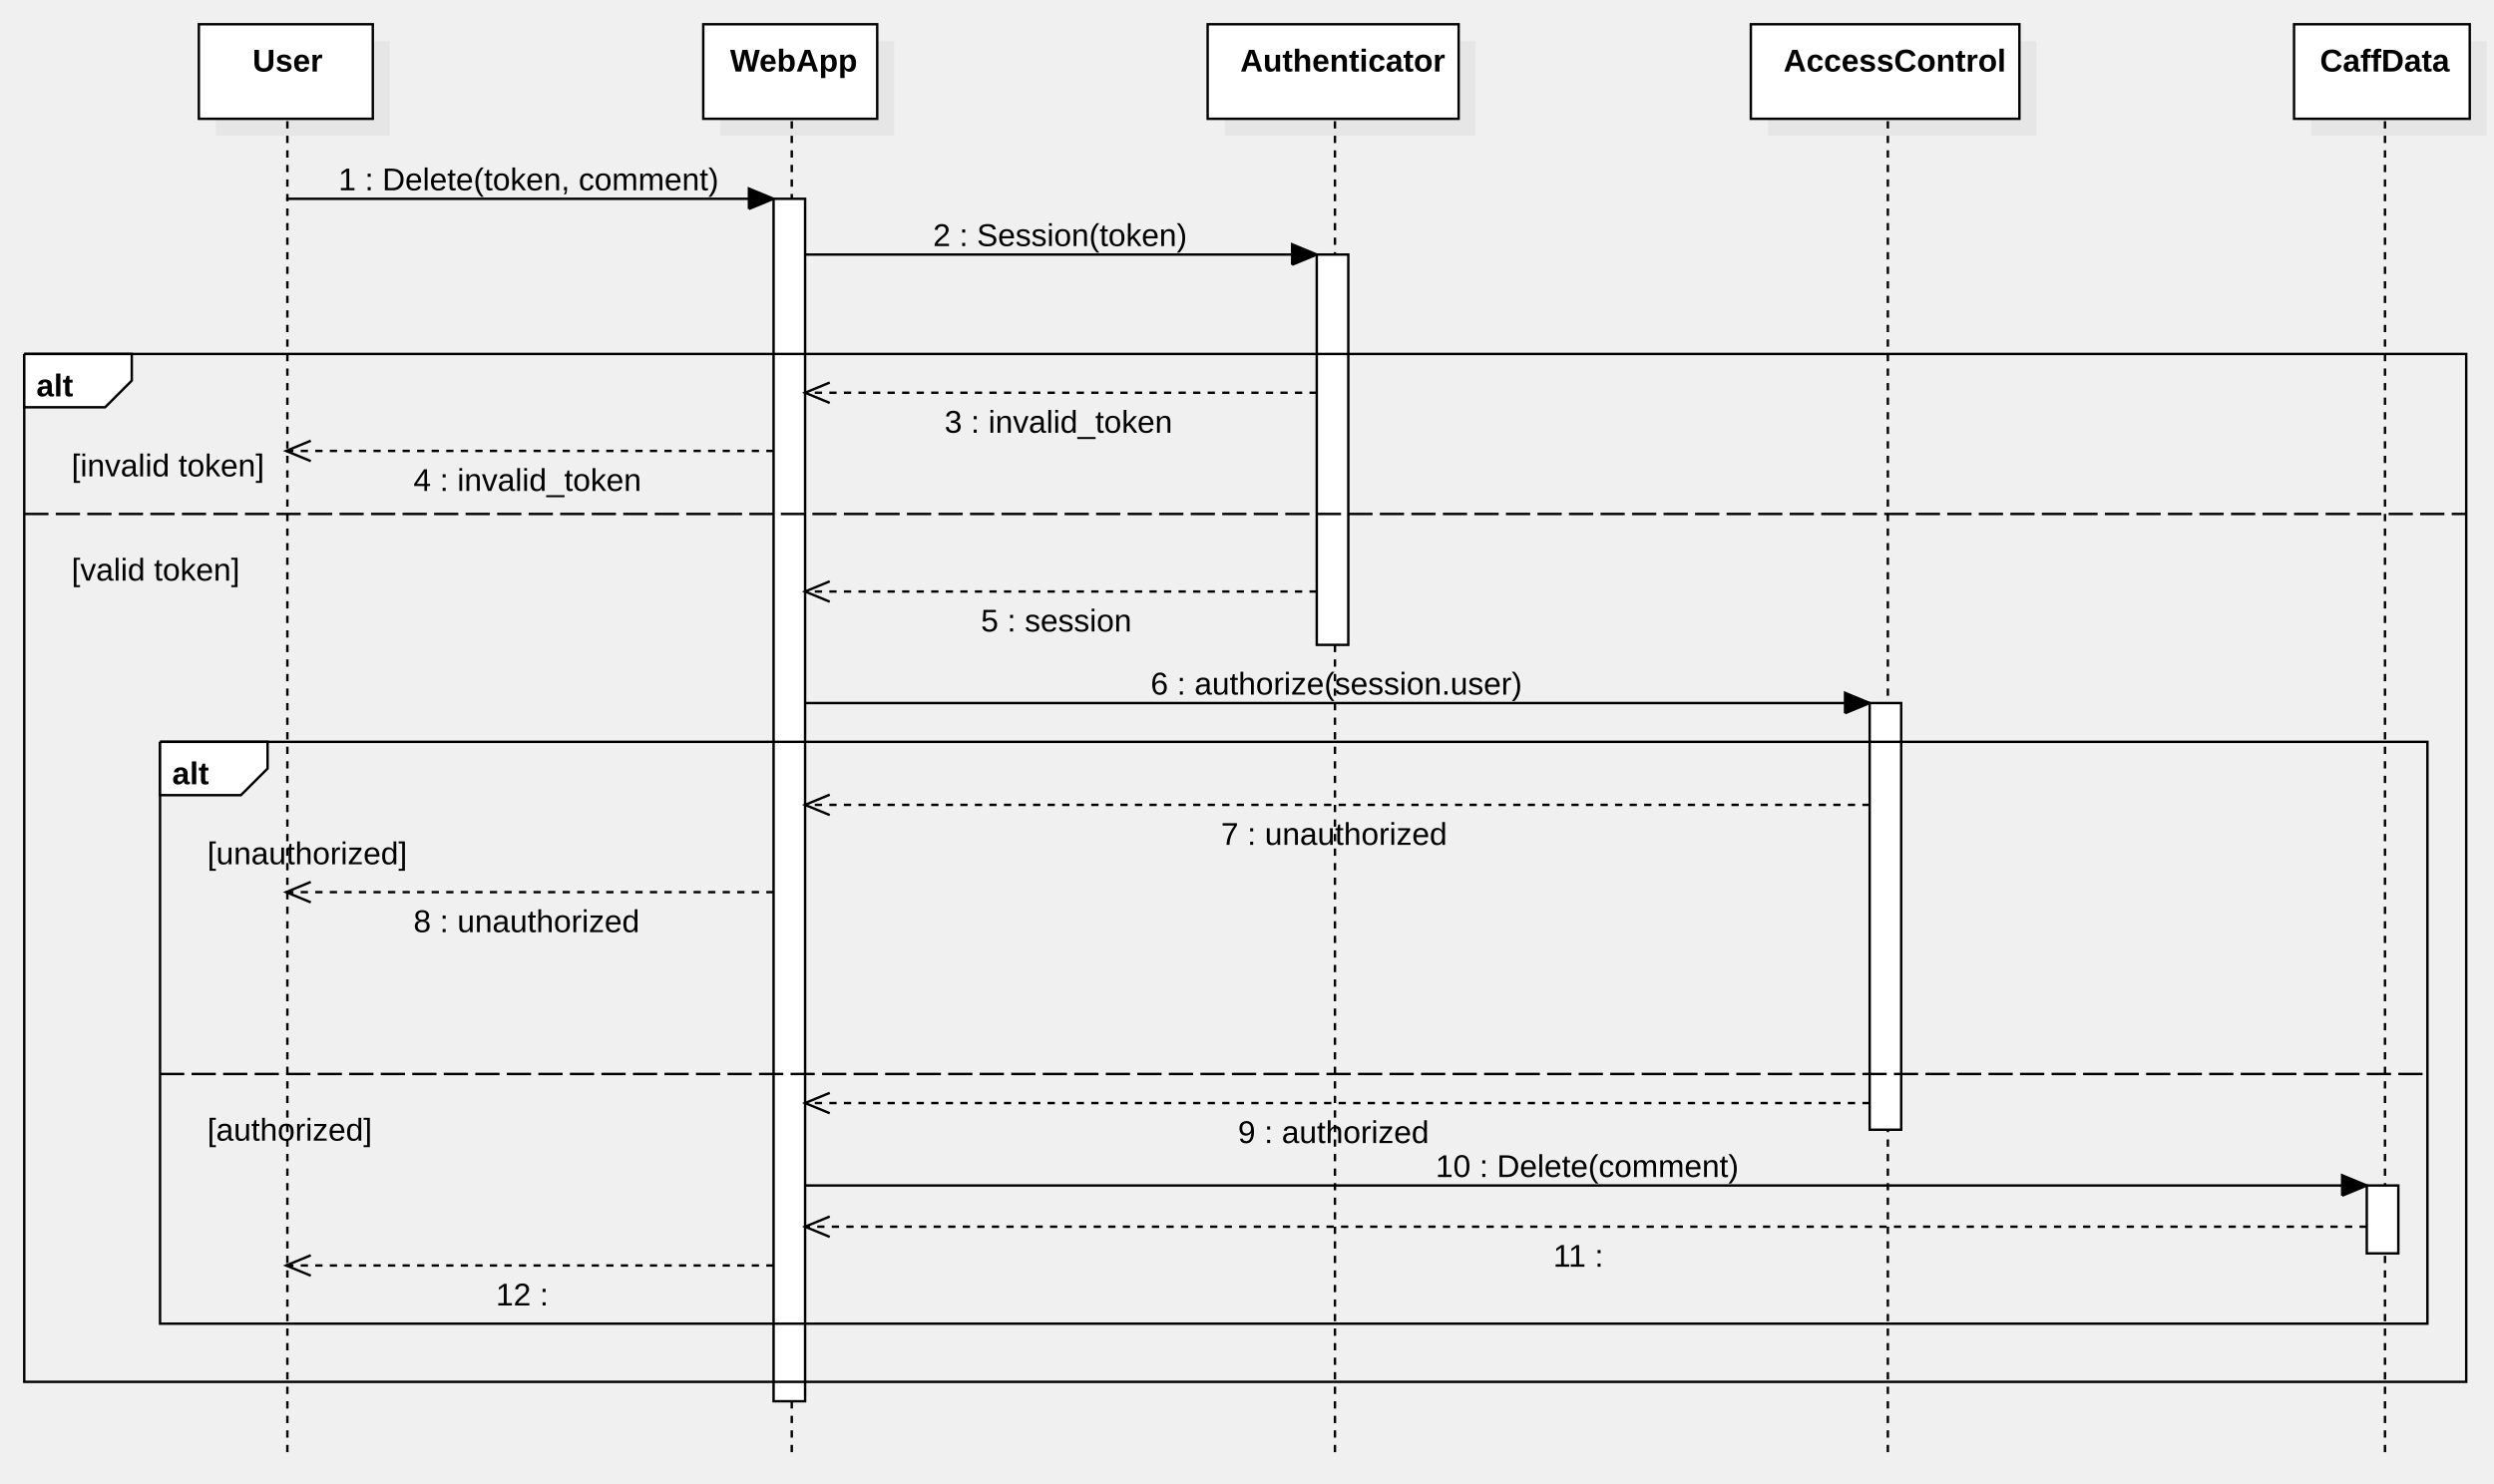
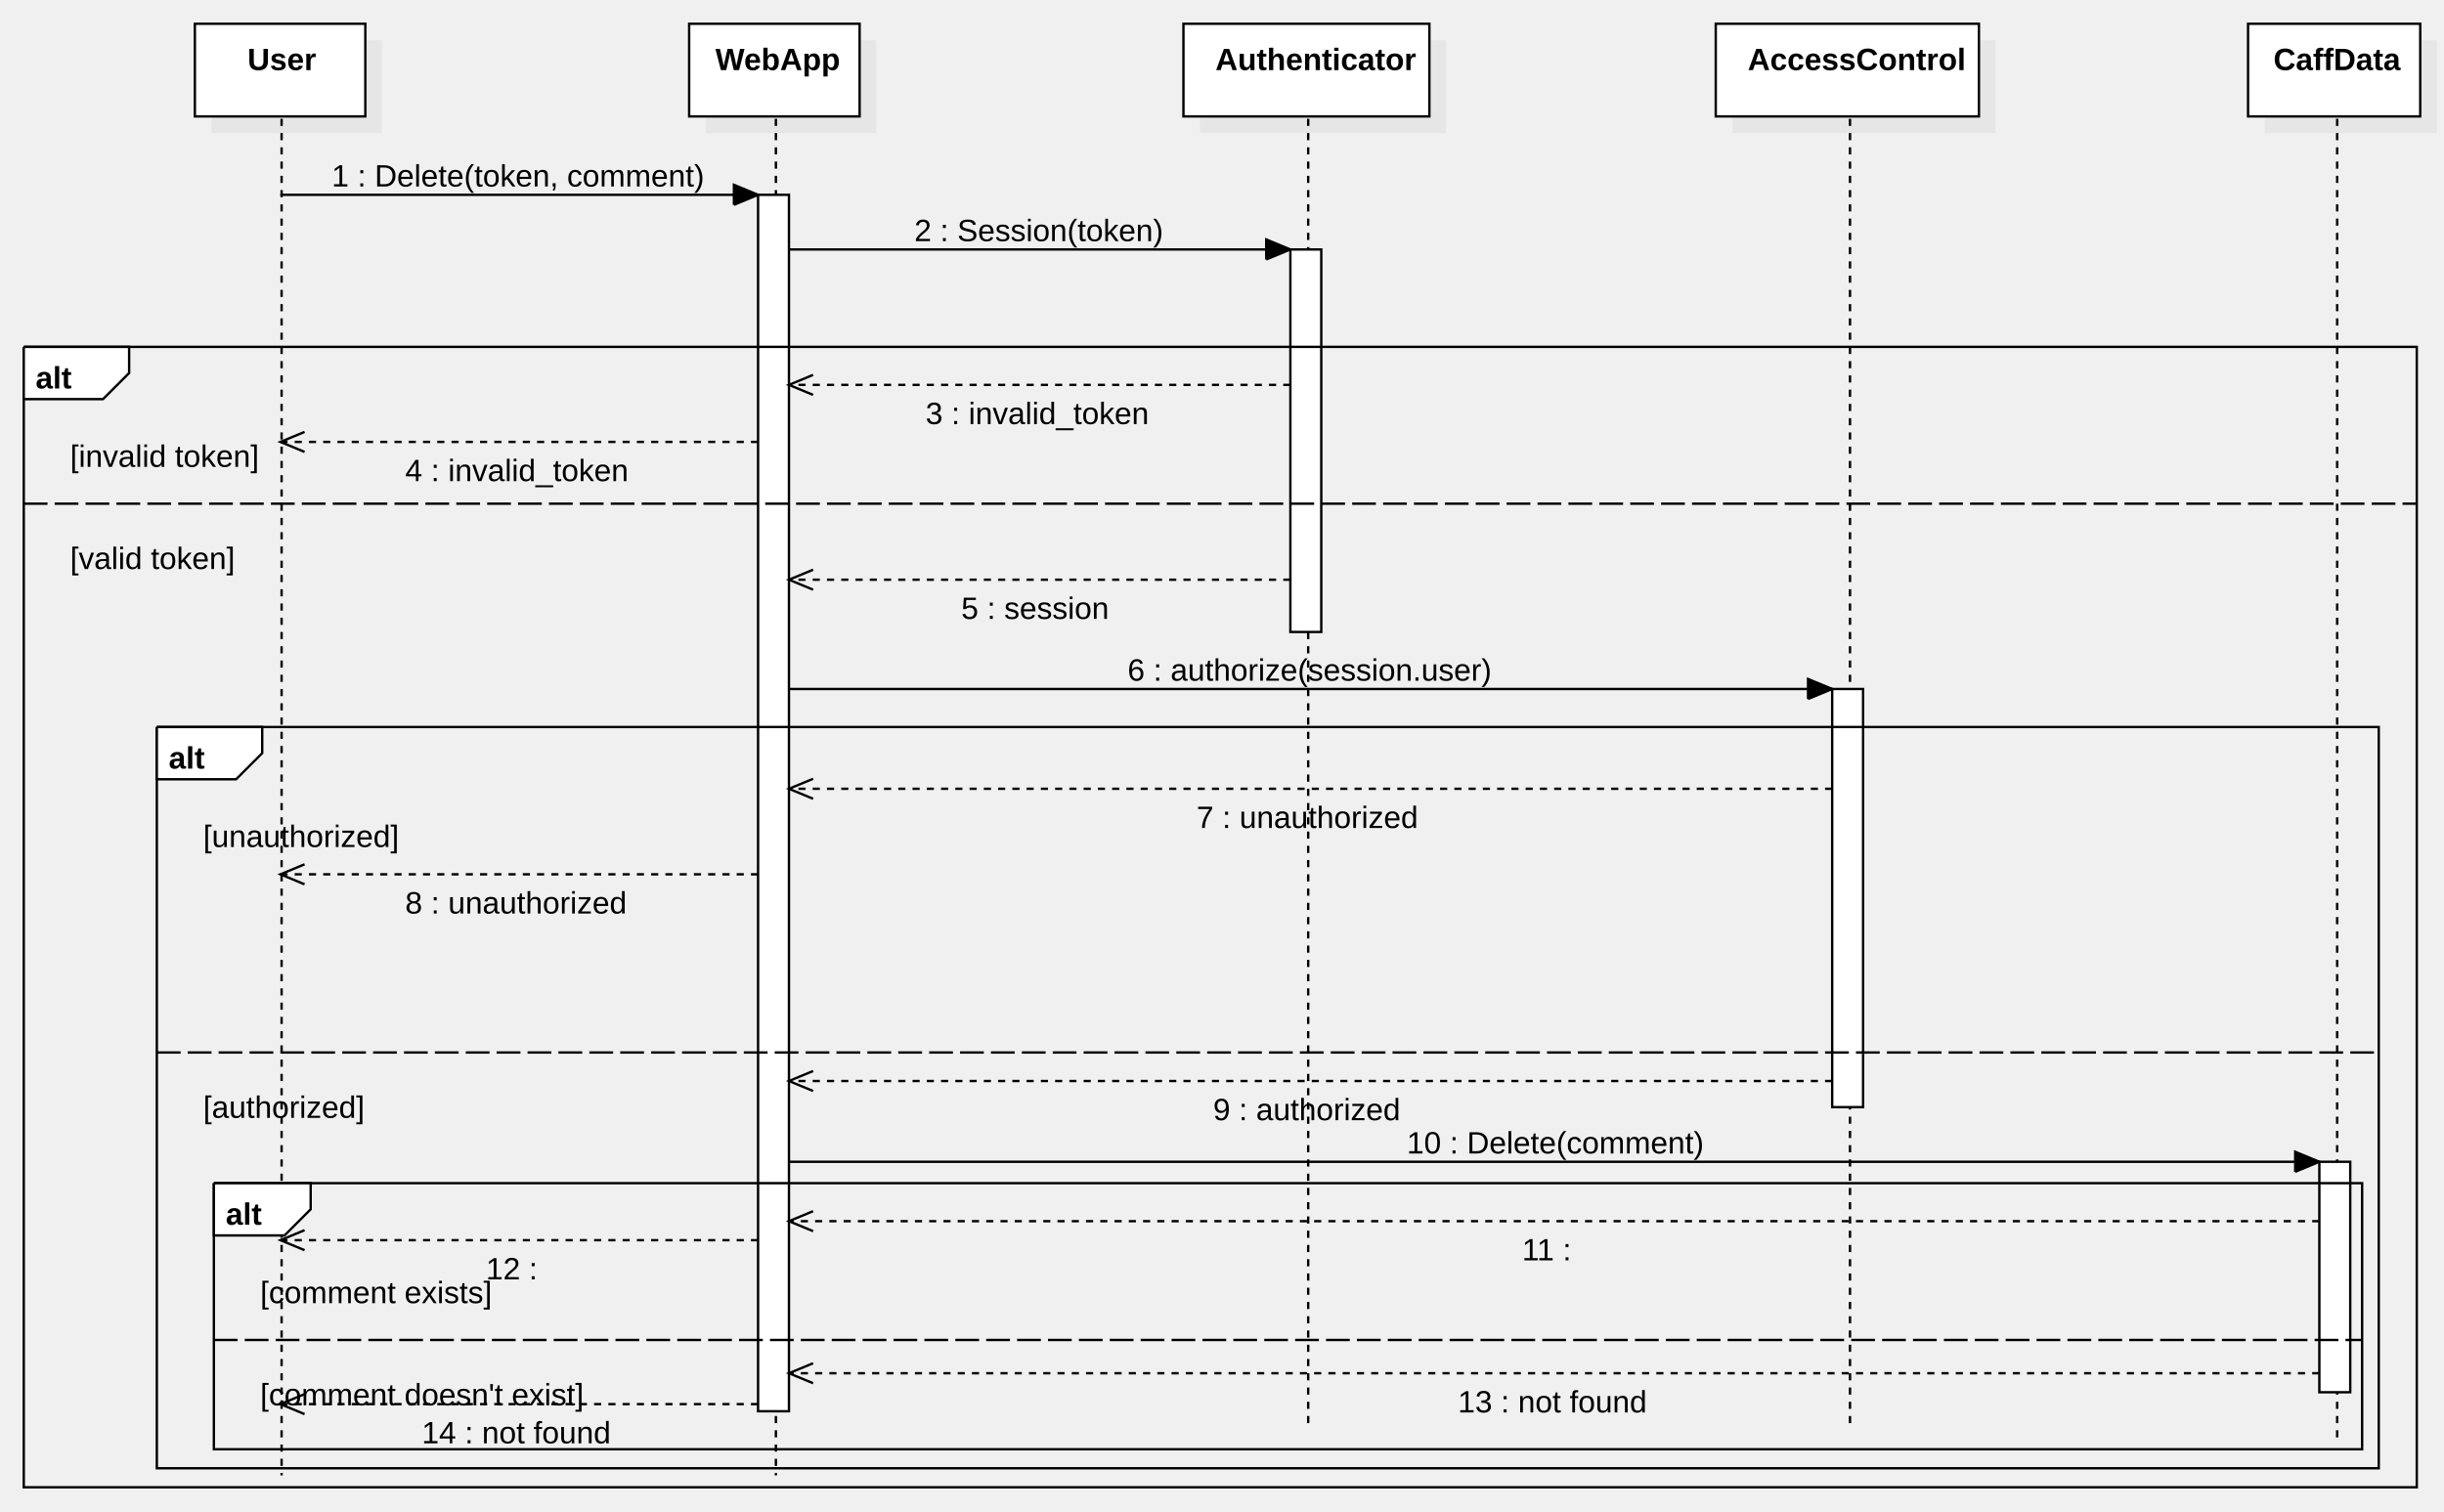
- <svg xmlns="http://www.w3.org/2000/svg" height="612" version="1.1" width="1028.454">
+ <svg xmlns="http://www.w3.org/2000/svg" height="636" version="1.1" width="1028.454">
  <defs />
  <g>
    <g transform="translate(-62,-30) scale(1,1)">
      <rect fill="#C0C0C0" height="39" opacity="0.2" stroke="none" width="71.736" x="151" y="47" />
    </g>
    <g transform="translate(-62,-30) scale(1,1)">
      <rect fill="#ffffff" height="39" stroke="none" width="71.736" x="144" y="40" />
    </g>
    <g transform="translate(-62,-30) scale(1,1)">
      <path d="M 144 40 L 215.736 40 L 215.736 79 L 144 79 L 144 40 Z Z" fill="none" stroke="#000000" stroke-miterlimit="10" />
    </g>
    <g transform="translate(-62,-30) scale(1,1)">
      <g>
        <path fill="none" stroke="none" />
        <text fill="#000000" font-family="Arial" font-size="13px" font-style="normal" font-weight="bold" stroke="none" text-decoration="none" x="166.145" y="59.5">User</text>
      </g>
    </g>
    <g transform="translate(-62,-30) scale(1,1)">
-       <path d="M 180.5 80 L 180.5 630" fill="none" stroke="#000000" stroke-dasharray="3" stroke-miterlimit="10" />
+       <path d="M 180.5 80 L 180.5 651" fill="none" stroke="#000000" stroke-dasharray="3" stroke-miterlimit="10" />
    </g>
    <g transform="translate(-62,-30) scale(1,1)">
      <rect fill="#C0C0C0" height="39" opacity="0.2" stroke="none" width="110.749" x="791" y="47" />
    </g>
    <g transform="translate(-62,-30) scale(1,1)">
      <rect fill="#ffffff" height="39" stroke="none" width="110.749" x="784" y="40" />
    </g>
    <g transform="translate(-62,-30) scale(1,1)">
      <path d="M 784 40 L 894.749 40 L 894.749 79 L 784 79 L 784 40 Z Z" fill="none" stroke="#000000" stroke-miterlimit="10" />
    </g>
    <g transform="translate(-62,-30) scale(1,1)">
      <g>
        <path fill="none" stroke="none" />
        <text fill="#000000" font-family="Arial" font-size="13px" font-style="normal" font-weight="bold" stroke="none" text-decoration="none" x="797.47" y="59.5">AccessControl</text>
      </g>
    </g>
    <g transform="translate(-62,-30) scale(1,1)">
      <path d="M 840.5 80 L 840.5 630" fill="none" stroke="#000000" stroke-dasharray="3" stroke-miterlimit="10" />
    </g>
    <g transform="translate(-62,-30) scale(1,1)">
      <rect fill="#C0C0C0" height="39" opacity="0.2" stroke="none" width="103.5" x="567" y="47" />
    </g>
    <g transform="translate(-62,-30) scale(1,1)">
      <rect fill="#ffffff" height="39" stroke="none" width="103.5" x="560" y="40" />
    </g>
    <g transform="translate(-62,-30) scale(1,1)">
      <path d="M 560 40 L 663.5 40 L 663.5 79 L 560 79 L 560 40 Z Z" fill="none" stroke="#000000" stroke-miterlimit="10" />
    </g>
    <g transform="translate(-62,-30) scale(1,1)">
      <g>
        <path fill="none" stroke="none" />
        <text fill="#000000" font-family="Arial" font-size="13px" font-style="normal" font-weight="bold" stroke="none" text-decoration="none" x="573.448" y="59.5">Authenticator</text>
      </g>
    </g>
    <g transform="translate(-62,-30) scale(1,1)">
      <path d="M 612.5 80 L 612.5 630" fill="none" stroke="#000000" stroke-dasharray="3" stroke-miterlimit="10" />
    </g>
    <g transform="translate(-62,-30) scale(1,1)">
      <rect fill="#C0C0C0" height="39" opacity="0.2" stroke="none" width="71.736" x="359" y="47" />
    </g>
    <g transform="translate(-62,-30) scale(1,1)">
      <rect fill="#ffffff" height="39" stroke="none" width="71.736" x="352" y="40" />
    </g>
    <g transform="translate(-62,-30) scale(1,1)">
      <path d="M 352 40 L 423.736 40 L 423.736 79 L 352 79 L 352 40 Z Z" fill="none" stroke="#000000" stroke-miterlimit="10" />
    </g>
    <g transform="translate(-62,-30) scale(1,1)">
      <g>
        <path fill="none" stroke="none" />
        <text fill="#000000" font-family="Arial" font-size="13px" font-style="normal" font-weight="bold" stroke="none" text-decoration="none" x="363.055" y="59.5">WebApp</text>
      </g>
    </g>
    <g transform="translate(-62,-30) scale(1,1)">
-       <path d="M 388.5 80 L 388.5 632" fill="none" stroke="#000000" stroke-dasharray="3" stroke-miterlimit="10" />
+       <path d="M 388.5 80 L 388.5 651" fill="none" stroke="#000000" stroke-dasharray="3" stroke-miterlimit="10" />
    </g>
    <g transform="translate(-62,-30) scale(1,1)">
      <rect fill="#C0C0C0" height="39" opacity="0.2" stroke="none" width="72.454" x="1015" y="47" />
    </g>
    <g transform="translate(-62,-30) scale(1,1)">
      <rect fill="#ffffff" height="39" stroke="none" width="72.454" x="1008" y="40" />
    </g>
    <g transform="translate(-62,-30) scale(1,1)">
      <path d="M 1008 40 L 1080.454 40 L 1080.454 79 L 1008 79 L 1008 40 Z Z" fill="none" stroke="#000000" stroke-miterlimit="10" />
    </g>
    <g transform="translate(-62,-30) scale(1,1)">
      <g>
        <path fill="none" stroke="none" />
        <text fill="#000000" font-family="Arial" font-size="13px" font-style="normal" font-weight="bold" stroke="none" text-decoration="none" x="1018.693" y="59.5">CaffData</text>
      </g>
    </g>
    <g transform="translate(-62,-30) scale(1,1)">
-       <path d="M 1045.5 80 L 1045.5 632" fill="none" stroke="#000000" stroke-dasharray="3" stroke-miterlimit="10" />
+       <path d="M 1045.5 80 L 1045.5 638" fill="none" stroke="#000000" stroke-dasharray="3" stroke-miterlimit="10" />
    </g>
    <g transform="translate(-62,-30) scale(1,1)">
      <path d="M 180 112 L 381 112" fill="none" stroke="#000000" stroke-miterlimit="10" />
    </g>
    <g transform="translate(-62,-30) scale(1,1)">
      <path d="M 370.837 116.21 L 381 112 L 370.837 107.79" fill="#000000" stroke="none" />
    </g>
    <g transform="translate(-62,-30) scale(1,1)">
      <path d="M 370.837 116.21 L 381 112 L 370.837 107.79 L 370.837 116.21" fill="none" stroke="#000000" stroke-miterlimit="10" />
    </g>
    <g transform="translate(-62,-30) scale(1,1)">
      <g>
        <path fill="none" stroke="none" />
        <text fill="#000000" font-family="Arial" font-size="13px" font-style="normal" font-weight="normal" stroke="none" text-decoration="none" x="201.589" y="108.5">1 : Delete(token, comment)</text>
      </g>
    </g>
    <g transform="translate(-62,-30) scale(1,1)">
-       <rect fill="#ffffff" height="496" stroke="none" width="13" x="381" y="112" />
-     </g>
-     <g transform="translate(-62,-30) scale(1,1)">
-       <path d="M 381 112 L 394 112 L 394 608 L 381 608 L 381 112 Z Z" fill="none" stroke="#000000" stroke-miterlimit="10" />
+       <rect fill="#ffffff" height="512" stroke="none" width="13" x="381" y="112" />
+     </g>
+     <g transform="translate(-62,-30) scale(1,1)">
+       <path d="M 381 112 L 394 112 L 394 624 L 381 624 L 381 112 Z Z" fill="none" stroke="#000000" stroke-miterlimit="10" />
    </g>
    <g transform="translate(-62,-30) scale(1,1)">
      <path d="M 394 135 L 605 135" fill="none" stroke="#000000" stroke-miterlimit="10" />
    </g>
    <g transform="translate(-62,-30) scale(1,1)">
      <path d="M 594.837 139.21 L 605 135 L 594.837 130.79" fill="#000000" stroke="none" />
    </g>
    <g transform="translate(-62,-30) scale(1,1)">
      <path d="M 594.837 139.21 L 605 135 L 594.837 130.79 L 594.837 139.21" fill="none" stroke="#000000" stroke-miterlimit="10" />
    </g>
    <g transform="translate(-62,-30) scale(1,1)">
      <g>
        <path fill="none" stroke="none" />
        <text fill="#000000" font-family="Arial" font-size="13px" font-style="normal" font-weight="normal" stroke="none" text-decoration="none" x="446.75" y="131.5">2 : Session(token)</text>
      </g>
    </g>
    <g transform="translate(-62,-30) scale(1,1)">
      <rect fill="#ffffff" height="161" stroke="none" width="13" x="605" y="135" />
    </g>
    <g transform="translate(-62,-30) scale(1,1)">
      <path d="M 605 135 L 618 135 L 618 296 L 605 296 L 605 135 Z Z" fill="none" stroke="#000000" stroke-miterlimit="10" />
    </g>
    <g transform="translate(-62,-30) scale(1,1)">
      <path d="M 605 192 L 394 192" fill="none" stroke="#000000" stroke-dasharray="3" stroke-miterlimit="10" />
    </g>
    <g transform="translate(-62,-30) scale(1,1)">
      <path d="M 404.163 187.79 L 394 192 L 404.163 196.21" fill="none" stroke="#000000" stroke-miterlimit="10" />
    </g>
    <g transform="translate(-62,-30) scale(1,1)">
      <g>
        <path fill="none" stroke="none" />
        <text fill="#000000" font-family="Arial" font-size="13px" font-style="normal" font-weight="normal" stroke="none" text-decoration="none" x="451.5" y="208.5">3 : invalid_token</text>
      </g>
    </g>
    <g transform="translate(-62,-30) scale(1,1)">
      <path d="M 381 216 L 180 216" fill="none" stroke="#000000" stroke-dasharray="3" stroke-miterlimit="10" />
    </g>
    <g transform="translate(-62,-30) scale(1,1)">
      <path d="M 190.163 211.79 L 180 216 L 190.163 220.21" fill="none" stroke="#000000" stroke-miterlimit="10" />
    </g>
    <g transform="translate(-62,-30) scale(1,1)">
      <g>
        <path fill="none" stroke="none" />
        <text fill="#000000" font-family="Arial" font-size="13px" font-style="normal" font-weight="normal" stroke="none" text-decoration="none" x="232.5" y="232.5">4 : invalid_token</text>
      </g>
    </g>
    <g transform="translate(-62,-30) scale(1,1)">
      <path d="M 605 274 L 394 274" fill="none" stroke="#000000" stroke-dasharray="3" stroke-miterlimit="10" />
    </g>
    <g transform="translate(-62,-30) scale(1,1)">
      <path d="M 404.163 269.79 L 394 274 L 404.163 278.21" fill="none" stroke="#000000" stroke-miterlimit="10" />
    </g>
    <g transform="translate(-62,-30) scale(1,1)">
      <g>
        <path fill="none" stroke="none" />
        <text fill="#000000" font-family="Arial" font-size="13px" font-style="normal" font-weight="normal" stroke="none" text-decoration="none" x="466.5" y="290.5">5 : session</text>
      </g>
    </g>
    <g transform="translate(-62,-30) scale(1,1)">
      <path d="M 394 320 L 833 320" fill="none" stroke="#000000" stroke-miterlimit="10" />
    </g>
    <g transform="translate(-62,-30) scale(1,1)">
      <path d="M 822.837 324.21 L 833 320 L 822.837 315.79" fill="#000000" stroke="none" />
    </g>
    <g transform="translate(-62,-30) scale(1,1)">
      <path d="M 822.837 324.21 L 833 320 L 822.837 315.79 L 822.837 324.21" fill="none" stroke="#000000" stroke-miterlimit="10" />
    </g>
    <g transform="translate(-62,-30) scale(1,1)">
      <g>
        <path fill="none" stroke="none" />
        <text fill="#000000" font-family="Arial" font-size="13px" font-style="normal" font-weight="normal" stroke="none" text-decoration="none" x="536.5" y="316.5">6 : authorize(session.user)</text>
      </g>
    </g>
    <g transform="translate(-62,-30) scale(1,1)">
      <rect fill="#ffffff" height="176" stroke="none" width="13" x="833" y="320" />
    </g>
    <g transform="translate(-62,-30) scale(1,1)">
      <path d="M 833 320 L 846 320 L 846 496 L 833 496 L 833 320 Z Z" fill="none" stroke="#000000" stroke-miterlimit="10" />
    </g>
    <g transform="translate(-62,-30) scale(1,1)">
      <path d="M 833 362 L 394 362" fill="none" stroke="#000000" stroke-dasharray="3" stroke-miterlimit="10" />
    </g>
    <g transform="translate(-62,-30) scale(1,1)">
      <path d="M 404.163 357.79 L 394 362 L 404.163 366.21" fill="none" stroke="#000000" stroke-miterlimit="10" />
    </g>
    <g transform="translate(-62,-30) scale(1,1)">
      <g>
        <path fill="none" stroke="none" />
        <text fill="#000000" font-family="Arial" font-size="13px" font-style="normal" font-weight="normal" stroke="none" text-decoration="none" x="565.5" y="378.5">7 : unauthorized</text>
      </g>
    </g>
    <g transform="translate(-62,-30) scale(1,1)">
      <path d="M 381 398 L 180 398" fill="none" stroke="#000000" stroke-dasharray="3" stroke-miterlimit="10" />
    </g>
    <g transform="translate(-62,-30) scale(1,1)">
      <path d="M 190.163 393.79 L 180 398 L 190.163 402.21" fill="none" stroke="#000000" stroke-miterlimit="10" />
    </g>
    <g transform="translate(-62,-30) scale(1,1)">
      <g>
        <path fill="none" stroke="none" />
        <text fill="#000000" font-family="Arial" font-size="13px" font-style="normal" font-weight="normal" stroke="none" text-decoration="none" x="232.5" y="414.5">8 : unauthorized</text>
      </g>
    </g>
    <g transform="translate(-62,-30) scale(1,1)">
      <path d="M 833 485 L 394 485" fill="none" stroke="#000000" stroke-dasharray="3" stroke-miterlimit="10" />
    </g>
    <g transform="translate(-62,-30) scale(1,1)">
      <path d="M 404.163 480.79 L 394 485 L 404.163 489.21" fill="none" stroke="#000000" stroke-miterlimit="10" />
    </g>
    <g transform="translate(-62,-30) scale(1,1)">
      <g>
        <path fill="none" stroke="none" />
        <text fill="#000000" font-family="Arial" font-size="13px" font-style="normal" font-weight="normal" stroke="none" text-decoration="none" x="572.5" y="501.5">9 : authorized</text>
      </g>
    </g>
    <g transform="translate(-62,-30) scale(1,1)">
      <path d="M 394 519 L 1038 519" fill="none" stroke="#000000" stroke-miterlimit="10" />
    </g>
    <g transform="translate(-62,-30) scale(1,1)">
      <path d="M 1027.837 523.21 L 1038 519 L 1027.837 514.79" fill="#000000" stroke="none" />
    </g>
    <g transform="translate(-62,-30) scale(1,1)">
      <path d="M 1027.837 523.21 L 1038 519 L 1027.837 514.79 L 1027.837 523.21" fill="none" stroke="#000000" stroke-miterlimit="10" />
    </g>
    <g transform="translate(-62,-30) scale(1,1)">
      <g>
        <path fill="none" stroke="none" />
        <text fill="#000000" font-family="Arial" font-size="13px" font-style="normal" font-weight="normal" stroke="none" text-decoration="none" x="654" y="515.5">10 : Delete(comment)</text>
      </g>
    </g>
    <g transform="translate(-62,-30) scale(1,1)">
-       <rect fill="#ffffff" height="28" stroke="none" width="13" x="1038" y="519" />
-     </g>
-     <g transform="translate(-62,-30) scale(1,1)">
-       <path d="M 1038 519 L 1051 519 L 1051 547 L 1038 547 L 1038 519 Z Z" fill="none" stroke="#000000" stroke-miterlimit="10" />
-     </g>
-     <g transform="translate(-62,-30) scale(1,1)">
-       <path d="M 1038 536 L 394 536" fill="none" stroke="#000000" stroke-dasharray="3" stroke-miterlimit="10" />
-     </g>
-     <g transform="translate(-62,-30) scale(1,1)">
-       <path d="M 404.163 531.79 L 394 536 L 404.163 540.21" fill="none" stroke="#000000" stroke-miterlimit="10" />
-     </g>
-     <g transform="translate(-62,-30) scale(1,1)">
-       <g>
-         <path fill="none" stroke="none" />
-         <text fill="#000000" font-family="Arial" font-size="13px" font-style="normal" font-weight="normal" stroke="none" text-decoration="none" x="702.5" y="552.5">11 : </text>
+       <rect fill="#ffffff" height="97" stroke="none" width="13" x="1038" y="519" />
+     </g>
+     <g transform="translate(-62,-30) scale(1,1)">
+       <path d="M 1038 519 L 1051 519 L 1051 616 L 1038 616 L 1038 519 Z Z" fill="none" stroke="#000000" stroke-miterlimit="10" />
+     </g>
+     <g transform="translate(-62,-30) scale(1,1)">
+       <path d="M 1038 544 L 394 544" fill="none" stroke="#000000" stroke-dasharray="3" stroke-miterlimit="10" />
+     </g>
+     <g transform="translate(-62,-30) scale(1,1)">
+       <path d="M 404.163 539.79 L 394 544 L 404.163 548.21" fill="none" stroke="#000000" stroke-miterlimit="10" />
+     </g>
+     <g transform="translate(-62,-30) scale(1,1)">
+       <g>
+         <path fill="none" stroke="none" />
+         <text fill="#000000" font-family="Arial" font-size="13px" font-style="normal" font-weight="normal" stroke="none" text-decoration="none" x="702.5" y="560.5">11 : </text>
      </g>
    </g>
    <g transform="translate(-62,-30) scale(1,1)">
      <path d="M 381 552 L 180 552" fill="none" stroke="#000000" stroke-dasharray="3" stroke-miterlimit="10" />
    </g>
    <g transform="translate(-62,-30) scale(1,1)">
      <path d="M 190.163 547.79 L 180 552 L 190.163 556.21" fill="none" stroke="#000000" stroke-miterlimit="10" />
    </g>
    <g transform="translate(-62,-30) scale(1,1)">
      <g>
        <path fill="none" stroke="none" />
        <text fill="#000000" font-family="Arial" font-size="13px" font-style="normal" font-weight="normal" stroke="none" text-decoration="none" x="266.5" y="568.5">12 : </text>
      </g>
    </g>
    <g transform="translate(-62,-30) scale(1,1)">
-       <path d="M 72 176 L 1079 176 L 1079 600 L 72 600 L 72 176" fill="none" stroke="#000000" stroke-miterlimit="10" />
+       <path d="M 1038 608 L 394 608" fill="none" stroke="#000000" stroke-dasharray="3" stroke-miterlimit="10" />
+     </g>
+     <g transform="translate(-62,-30) scale(1,1)">
+       <path d="M 404.163 603.79 L 394 608 L 404.163 612.21" fill="none" stroke="#000000" stroke-miterlimit="10" />
+     </g>
+     <g transform="translate(-62,-30) scale(1,1)">
+       <g>
+         <path fill="none" stroke="none" />
+         <text fill="#000000" font-family="Arial" font-size="13px" font-style="normal" font-weight="normal" stroke="none" text-decoration="none" x="675.5" y="624.5">13 : not found</text>
+       </g>
+     </g>
+     <g transform="translate(-62,-30) scale(1,1)">
+       <path d="M 381 621 L 180 621" fill="none" stroke="#000000" stroke-dasharray="3" stroke-miterlimit="10" />
+     </g>
+     <g transform="translate(-62,-30) scale(1,1)">
+       <path d="M 190.163 616.79 L 180 621 L 190.163 625.21" fill="none" stroke="#000000" stroke-miterlimit="10" />
+     </g>
+     <g transform="translate(-62,-30) scale(1,1)">
+       <g>
+         <path fill="none" stroke="none" />
+         <text fill="#000000" font-family="Arial" font-size="13px" font-style="normal" font-weight="normal" stroke="none" text-decoration="none" x="239.5" y="637.5">14 : not found</text>
+       </g>
+     </g>
+     <g transform="translate(-62,-30) scale(1,1)">
+       <path d="M 72 176 L 1079 176 L 1079 656 L 72 656 L 72 176" fill="none" stroke="#000000" stroke-miterlimit="10" />
    </g>
    <g transform="translate(-62,-30) scale(1,1)">
      <path d="M 72 176 L 72 198 L 105.342 198 L 116.342 187 L 116.342 176 L 72 176" fill="#ffffff" stroke="none" />
    </g>
    <g transform="translate(-62,-30) scale(1,1)">
      <path d="M 72 176 L 72 198 L 105.342 198 L 116.342 187 L 116.342 176 L 72 176 L 72 176" fill="none" stroke="#000000" stroke-miterlimit="10" />
    </g>
    <g transform="translate(-62,-30) scale(1,1)">
      <g>
        <path fill="none" stroke="none" />
        <text fill="#000000" font-family="Arial" font-size="13px" font-style="normal" font-weight="normal" stroke="none" text-decoration="none" x="96.73" y="193.5"> </text>
      </g>
    </g>
    <g transform="translate(-62,-30) scale(1,1)">
      <g>
        <path fill="none" stroke="none" />
        <text fill="#000000" font-family="Arial" font-size="13px" font-style="normal" font-weight="bold" stroke="none" text-decoration="none" x="77" y="193.5">alt</text>
      </g>
    </g>
    <g transform="translate(-62,-30) scale(1,1)">
      <g>
        <path fill="none" stroke="none" />
        <text fill="#000000" font-family="Arial" font-size="13px" font-style="normal" font-weight="normal" stroke="none" text-decoration="none" x="91.5" y="226.5">[invalid token]</text>
      </g>
    </g>
    <g transform="translate(-62,-30) scale(1,1)">
      <path d="M 72 242 L 1079 242" fill="none" stroke="#000000" stroke-dasharray="10,3" stroke-miterlimit="10" />
    </g>
    <g transform="translate(-62,-30) scale(1,1)">
      <g>
        <path fill="none" stroke="none" />
        <text fill="#000000" font-family="Arial" font-size="13px" font-style="normal" font-weight="normal" stroke="none" text-decoration="none" x="91.5" y="269.5">[valid token]</text>
      </g>
    </g>
    <g transform="translate(-62,-30) scale(1,1)">
-       <path d="M 128 336 L 1063 336 L 1063 576 L 128 576 L 128 336" fill="none" stroke="#000000" stroke-miterlimit="10" />
+       <path d="M 128 336 L 1063 336 L 1063 648 L 128 648 L 128 336" fill="none" stroke="#000000" stroke-miterlimit="10" />
    </g>
    <g transform="translate(-62,-30) scale(1,1)">
      <path d="M 128 336 L 128 358 L 161.342 358 L 172.342 347 L 172.342 336 L 128 336" fill="#ffffff" stroke="none" />
    </g>
    <g transform="translate(-62,-30) scale(1,1)">
      <path d="M 128 336 L 128 358 L 161.342 358 L 172.342 347 L 172.342 336 L 128 336 L 128 336" fill="none" stroke="#000000" stroke-miterlimit="10" />
    </g>
    <g transform="translate(-62,-30) scale(1,1)">
      <g>
        <path fill="none" stroke="none" />
        <text fill="#000000" font-family="Arial" font-size="13px" font-style="normal" font-weight="normal" stroke="none" text-decoration="none" x="152.73" y="353.5"> </text>
      </g>
    </g>
    <g transform="translate(-62,-30) scale(1,1)">
      <g>
        <path fill="none" stroke="none" />
        <text fill="#000000" font-family="Arial" font-size="13px" font-style="normal" font-weight="bold" stroke="none" text-decoration="none" x="133" y="353.5">alt</text>
      </g>
    </g>
    <g transform="translate(-62,-30) scale(1,1)">
      <g>
        <path fill="none" stroke="none" />
        <text fill="#000000" font-family="Arial" font-size="13px" font-style="normal" font-weight="normal" stroke="none" text-decoration="none" x="147.5" y="386.5">[unauthorized]</text>
      </g>
    </g>
    <g transform="translate(-62,-30) scale(1,1)">
      <path d="M 128 473 L 1063 473" fill="none" stroke="#000000" stroke-dasharray="10,3" stroke-miterlimit="10" />
    </g>
    <g transform="translate(-62,-30) scale(1,1)">
      <g>
        <path fill="none" stroke="none" />
        <text fill="#000000" font-family="Arial" font-size="13px" font-style="normal" font-weight="normal" stroke="none" text-decoration="none" x="147.5" y="500.5">[authorized]</text>
+       </g>
+     </g>
+     <g transform="translate(-62,-30) scale(1,1)">
+       <path d="M 152 528 L 1056 528 L 1056 640 L 152 640 L 152 528" fill="none" stroke="#000000" stroke-miterlimit="10" />
+     </g>
+     <g transform="translate(-62,-30) scale(1,1)">
+       <path d="M 152 528 L 152 550 L 181.73 550 L 192.73 539 L 192.73 528 L 152 528" fill="#ffffff" stroke="none" />
+     </g>
+     <g transform="translate(-62,-30) scale(1,1)">
+       <path d="M 152 528 L 152 550 L 181.73 550 L 192.73 539 L 192.73 528 L 152 528 L 152 528" fill="none" stroke="#000000" stroke-miterlimit="10" />
+     </g>
+     <g transform="translate(-62,-30) scale(1,1)">
+       <g>
+         <path fill="none" stroke="none" />
+         <text fill="#000000" font-family="Arial" font-size="13px" font-style="normal" font-weight="bold" stroke="none" text-decoration="none" x="157" y="545.5">alt</text>
+       </g>
+     </g>
+     <g transform="translate(-62,-30) scale(1,1)">
+       <g>
+         <path fill="none" stroke="none" />
+         <text fill="#000000" font-family="Arial" font-size="13px" font-style="normal" font-weight="normal" stroke="none" text-decoration="none" x="171.5" y="578.5">[comment exists]</text>
+       </g>
+     </g>
+     <g transform="translate(-62,-30) scale(1,1)">
+       <path d="M 152 594 L 1056 594" fill="none" stroke="#000000" stroke-dasharray="10,3" stroke-miterlimit="10" />
+     </g>
+     <g transform="translate(-62,-30) scale(1,1)">
+       <g>
+         <path fill="none" stroke="none" />
+         <text fill="#000000" font-family="Arial" font-size="13px" font-style="normal" font-weight="normal" stroke="none" text-decoration="none" x="171.5" y="621.5">[comment doesn't exist]</text>
      </g>
    </g>
  </g>
</svg>
